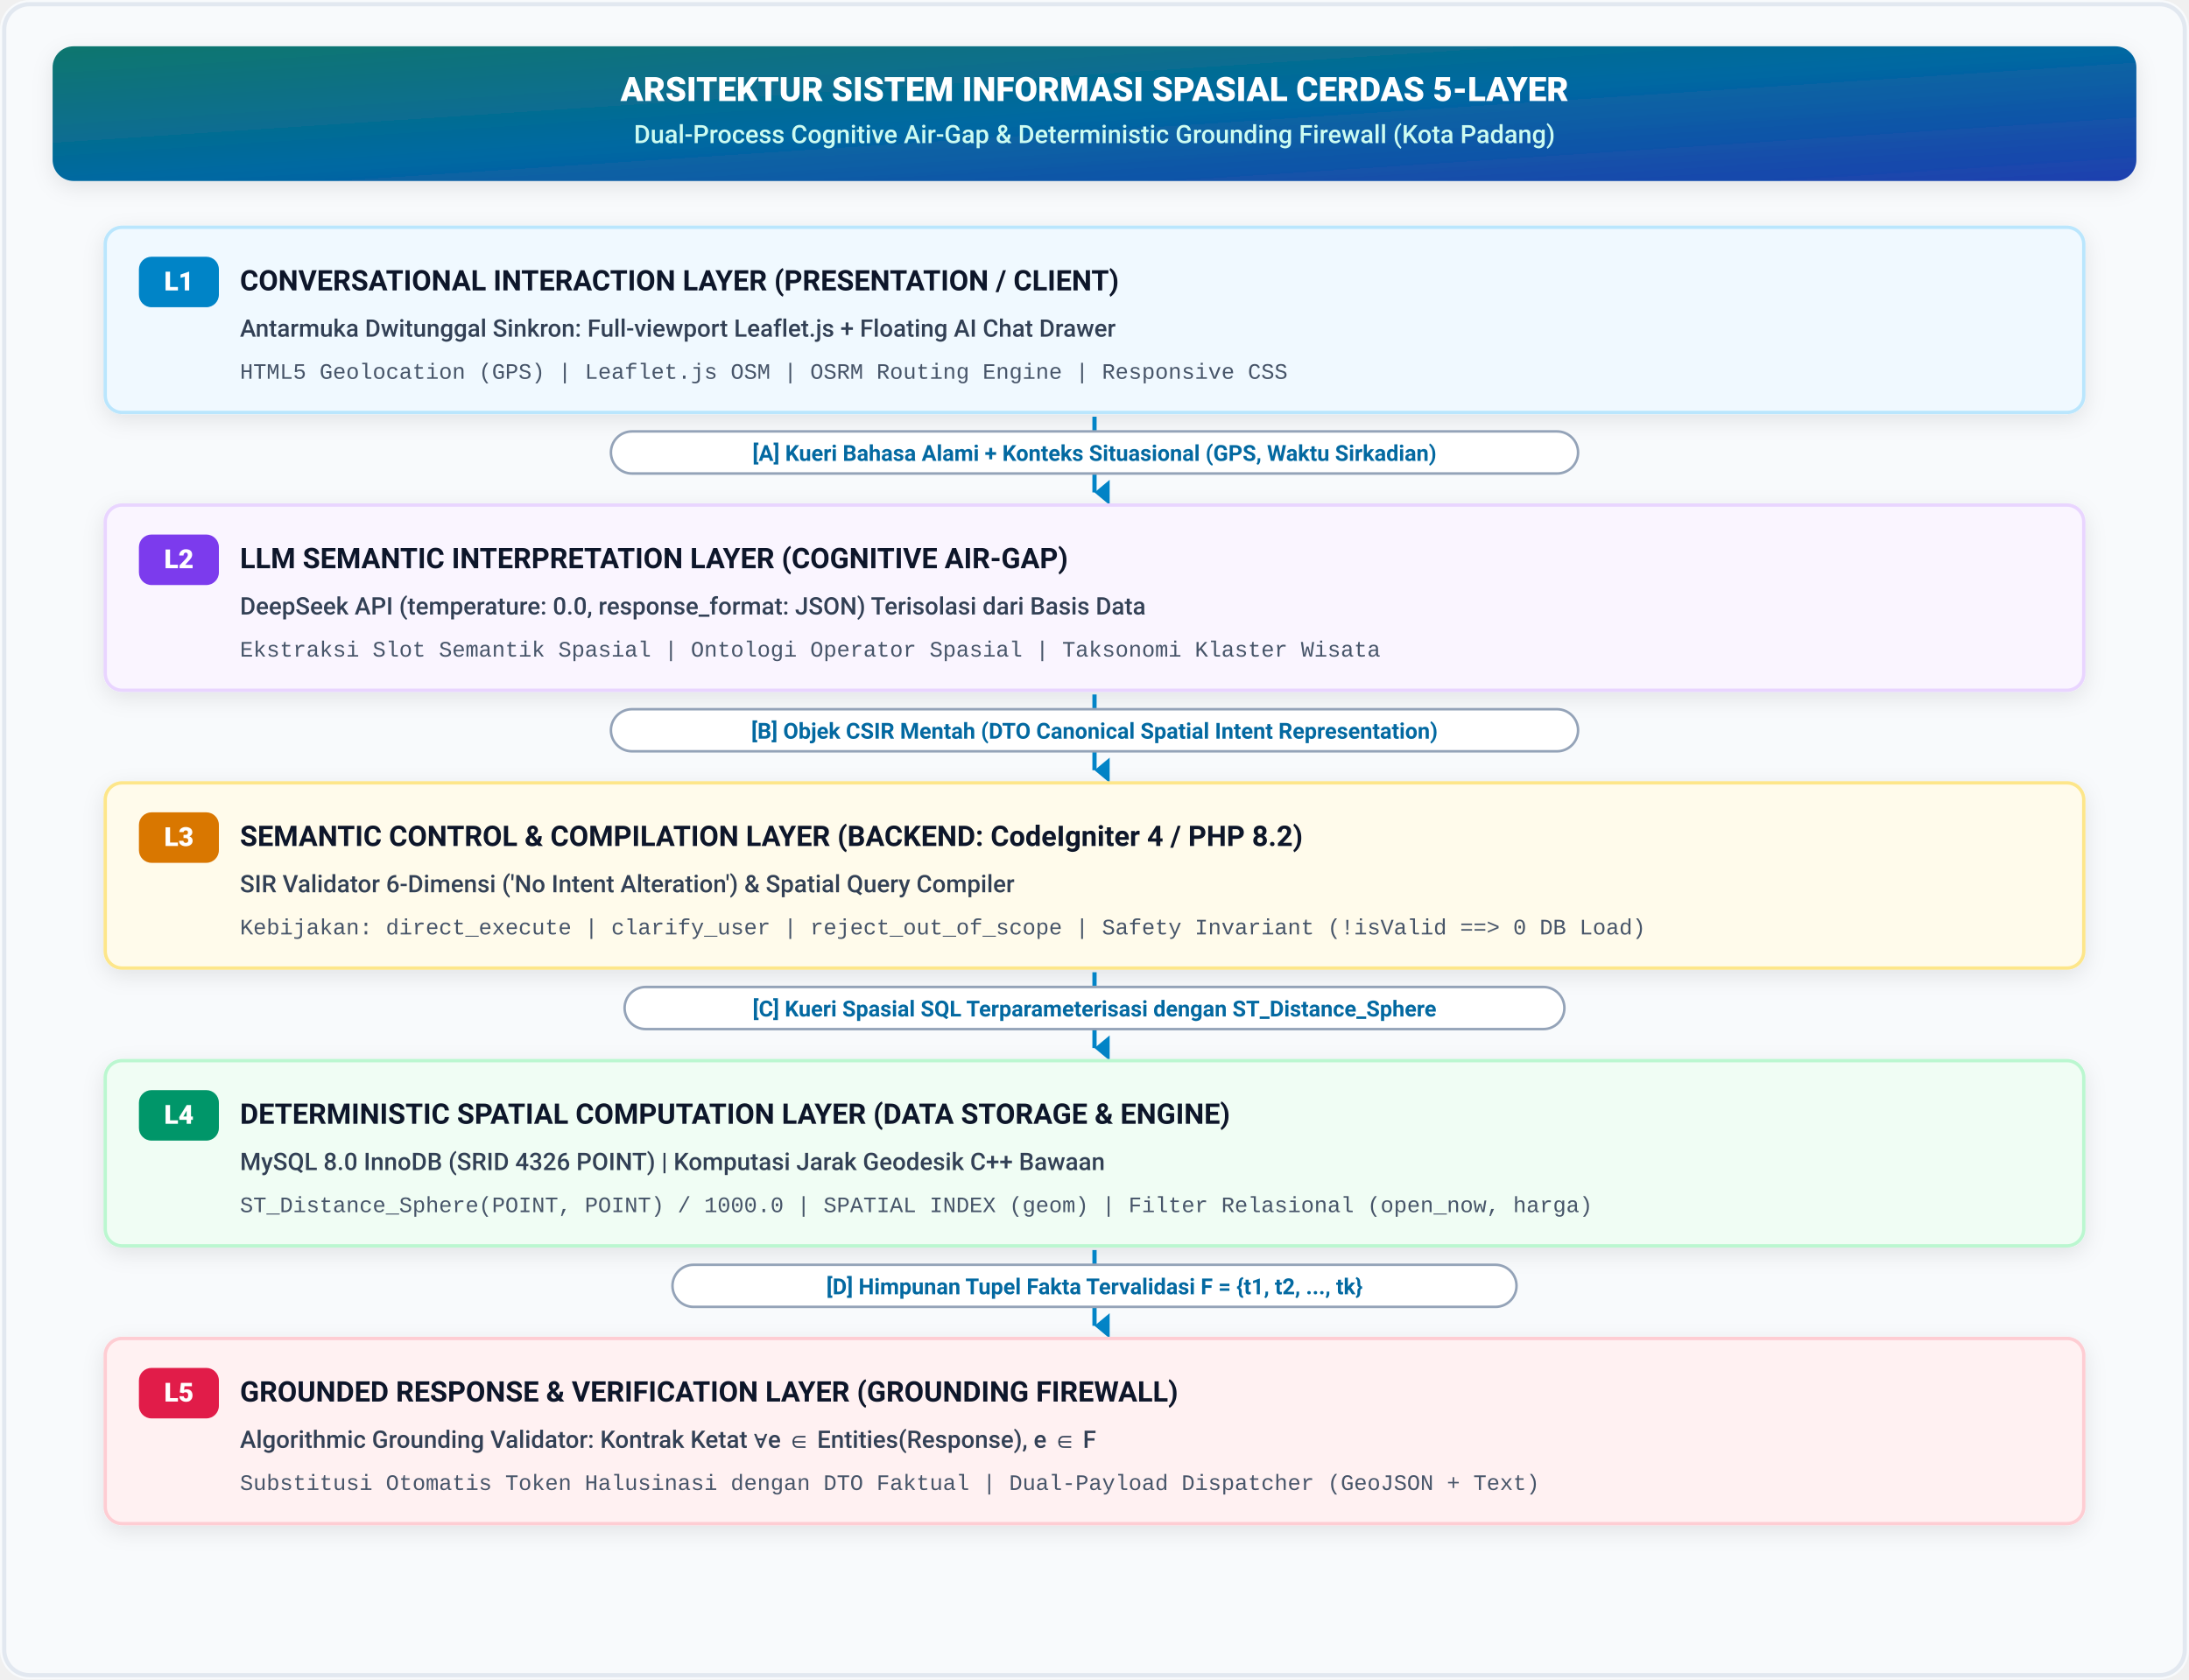
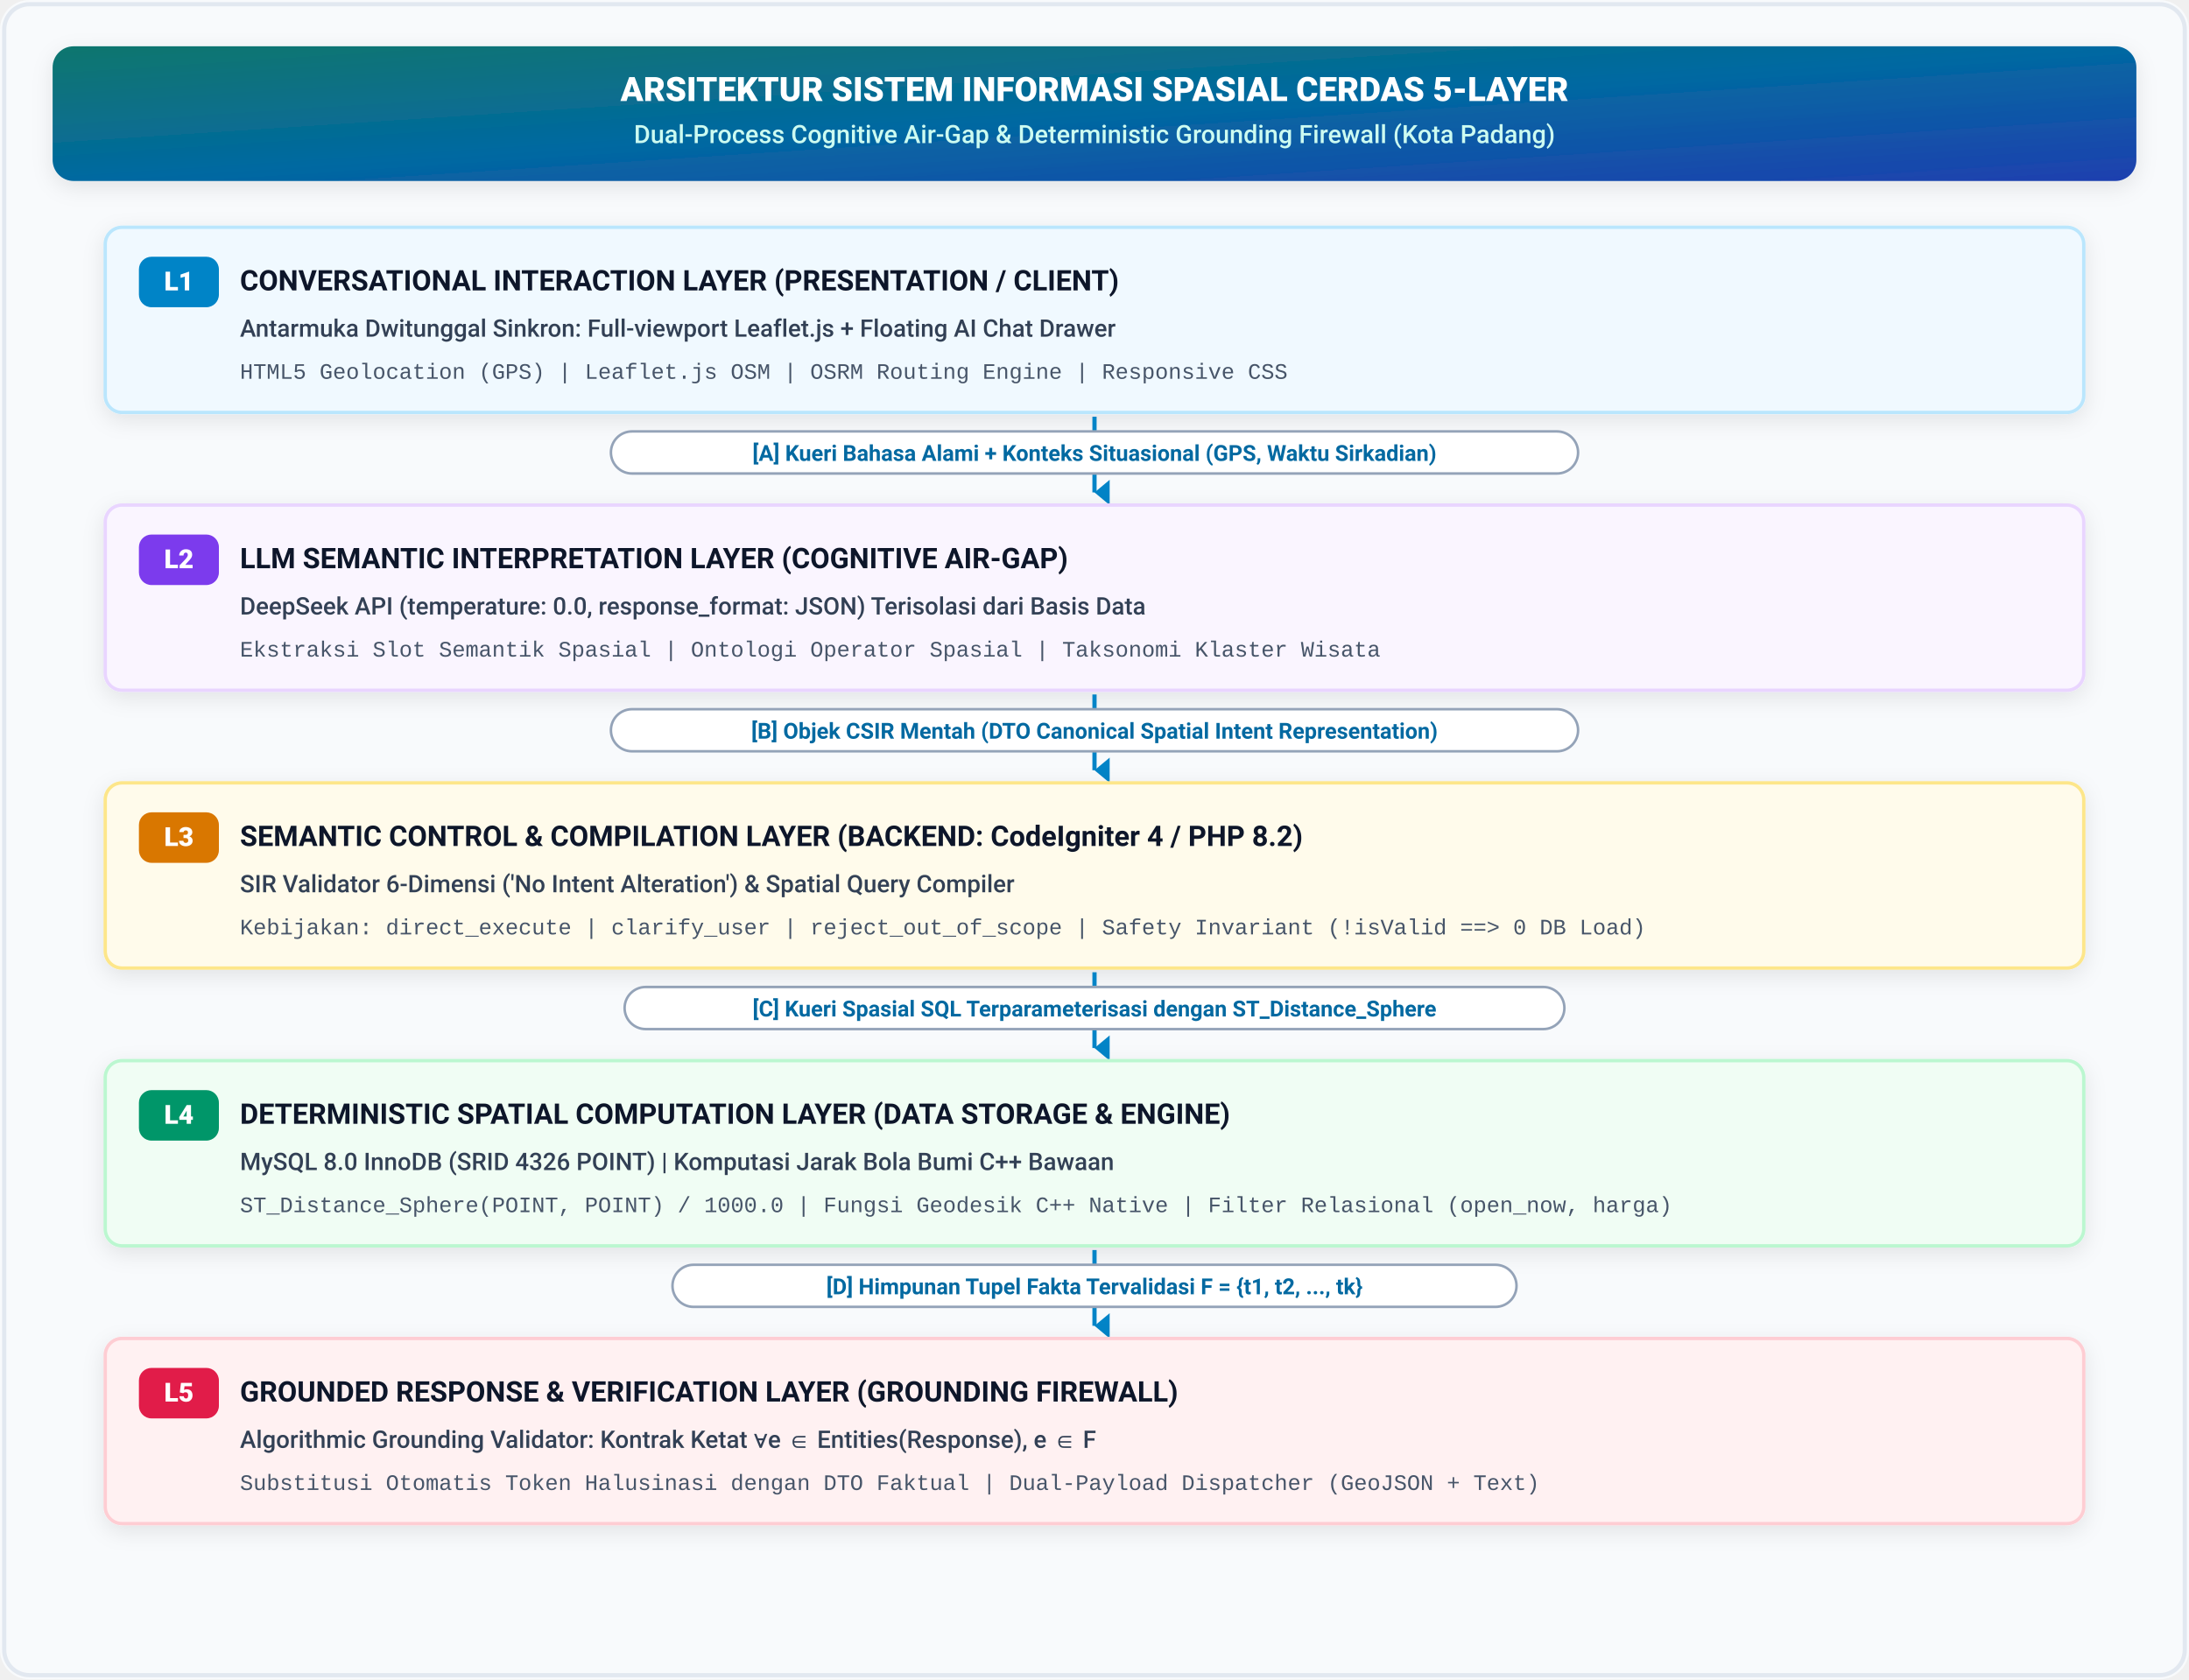
<svg xmlns="http://www.w3.org/2000/svg" viewBox="0 0 1040 798" width="1040" height="798">
  <defs>
    <linearGradient id="archHeader" x1="0%" y1="0%" x2="100%" y2="100%">
      <stop offset="0%" stop-color="#0f766e" />
      <stop offset="50%" stop-color="#0369a1" />
      <stop offset="100%" stop-color="#1e40af" />
    </linearGradient>
    <filter id="archShadow" x="-2%" y="-4%" width="104%" height="112%" filterUnits="userSpaceOnUse">
      <feDropShadow dx="0" dy="3" stdDeviation="5" flood-color="#0f172a" flood-opacity="0.09" />
    </filter>
    <marker id="archArrow" viewBox="0 0 10 10" refX="5" refY="8" markerWidth="6" markerHeight="6" orient="auto">
      <path d="M 0 2 L 5 8 L 10 2 z" fill="#0284c7" />
    </marker>
  </defs>
  <style>
    .font-base { font-family: -apple-system, BlinkMacSystemFont, "Segoe UI", Roboto, Helvetica, Arial, sans-serif; }
    .layer-title { font-weight: 700; font-size: 13.5px; fill: #0f172a; }
    .layer-sub { font-weight: 500; font-size: 11.5px; fill: #334155; }
    .layer-tech { font-family: "Courier New", monospace; font-size: 10.5px; fill: #475569; }
    .arrow-text { font-weight: 600; font-size: 10.5px; fill: #0369a1; }
  </style>
  <rect width="100%" height="100%" fill="#f8fafc" rx="14" />
  <rect x="2" y="2" width="1036" height="794" fill="none" stroke="#e2e8f0" stroke-width="2" rx="12" />
  <g filter="url(#archShadow)">
    <rect x="25" y="22" width="990" height="64" rx="10" fill="url(#archHeader)" />
    <text x="520.0" y="48" text-anchor="middle" class="font-base" font-weight="800" font-size="16px" fill="#ffffff">ARSITEKTUR SISTEM INFORMASI SPASIAL CERDAS 5-LAYER</text>
    <text x="520.0" y="68" text-anchor="middle" class="font-base" font-weight="500" font-size="12px" fill="#ccfbf1">Dual-Process Cognitive Air-Gap &amp; Deterministic Grounding Firewall (Kota Padang)</text>
  </g>
  <g filter="url(#archShadow)">
    <rect x="50" y="108" width="940" height="88" rx="8" fill="#f0f9ff" stroke="#bae6fd" stroke-width="1.6" />
    <rect x="66" y="122" width="38" height="24" rx="6" fill="#0284c7" />
    <text x="85" y="138" text-anchor="middle" class="font-base" font-weight="800" font-size="12.5px" fill="#ffffff">L1</text>
    <text x="114" y="138" class="font-base layer-title">CONVERSATIONAL INTERACTION LAYER (PRESENTATION / CLIENT)</text>
    <text x="114" y="160" class="font-base layer-sub">Antarmuka Dwitunggal Sinkron: Full-viewport Leaflet.js + Floating AI Chat Drawer</text>
    <text x="114" y="180" class="font-base layer-tech">HTML5 Geolocation (GPS) | Leaflet.js OSM | OSRM Routing Engine | Responsive CSS</text>
  </g>
  <line x1="520.0" y1="198" x2="520.0" y2="234" stroke="#0284c7" stroke-width="2" marker-end="url(#archArrow)" />
  <rect x="290.25" y="205.0" width="459.5" height="20" rx="10" fill="#ffffff" stroke="#94a3b8" stroke-width="1.2" />
  <text x="520.0" y="219.0" text-anchor="middle" class="font-base arrow-text">[A] Kueri Bahasa Alami + Konteks Situasional (GPS, Waktu Sirkadian)</text>
  <g filter="url(#archShadow)">
    <rect x="50" y="240" width="940" height="88" rx="8" fill="#faf5ff" stroke="#e9d5ff" stroke-width="1.6" />
    <rect x="66" y="254" width="38" height="24" rx="6" fill="#7c3aed" />
    <text x="85" y="270" text-anchor="middle" class="font-base" font-weight="800" font-size="12.5px" fill="#ffffff">L2</text>
    <text x="114" y="270" class="font-base layer-title">LLM SEMANTIC INTERPRETATION LAYER (COGNITIVE AIR-GAP)</text>
    <text x="114" y="292" class="font-base layer-sub">DeepSeek API (temperature: 0.0, response_format: JSON) Terisolasi dari Basis Data</text>
    <text x="114" y="312" class="font-base layer-tech">Ekstraksi Slot Semantik Spasial | Ontologi Operator Spasial | Taksonomi Klaster Wisata</text>
  </g>
  <line x1="520.0" y1="330" x2="520.0" y2="366" stroke="#0284c7" stroke-width="2" marker-end="url(#archArrow)" />
  <rect x="290.25" y="337.0" width="459.5" height="20" rx="10" fill="#ffffff" stroke="#94a3b8" stroke-width="1.2" />
  <text x="520.0" y="351.0" text-anchor="middle" class="font-base arrow-text">[B] Objek CSIR Mentah (DTO Canonical Spatial Intent Representation)</text>
  <g filter="url(#archShadow)">
    <rect x="50" y="372" width="940" height="88" rx="8" fill="#fffbeb" stroke="#fde68a" stroke-width="1.6" />
    <rect x="66" y="386" width="38" height="24" rx="6" fill="#d97706" />
    <text x="85" y="402" text-anchor="middle" class="font-base" font-weight="800" font-size="12.5px" fill="#ffffff">L3</text>
    <text x="114" y="402" class="font-base layer-title">SEMANTIC CONTROL &amp; COMPILATION LAYER (BACKEND: CodeIgniter 4 / PHP 8.2)</text>
    <text x="114" y="424" class="font-base layer-sub">SIR Validator 6-Dimensi ('No Intent Alteration') &amp; Spatial Query Compiler</text>
    <text x="114" y="444" class="font-base layer-tech">Kebijakan: direct_execute | clarify_user | reject_out_of_scope | Safety Invariant (!isValid ==&gt; 0 DB Load)</text>
  </g>
  <line x1="520.0" y1="462" x2="520.0" y2="498" stroke="#0284c7" stroke-width="2" marker-end="url(#archArrow)" />
  <rect x="296.75" y="469.0" width="446.5" height="20" rx="10" fill="#ffffff" stroke="#94a3b8" stroke-width="1.2" />
  <text x="520.0" y="483.0" text-anchor="middle" class="font-base arrow-text">[C] Kueri Spasial SQL Terparameterisasi dengan ST_Distance_Sphere</text>
  <g filter="url(#archShadow)">
    <rect x="50" y="504" width="940" height="88" rx="8" fill="#f0fdf4" stroke="#bbf7d0" stroke-width="1.6" />
    <rect x="66" y="518" width="38" height="24" rx="6" fill="#059669" />
    <text x="85" y="534" text-anchor="middle" class="font-base" font-weight="800" font-size="12.5px" fill="#ffffff">L4</text>
    <text x="114" y="534" class="font-base layer-title">DETERMINISTIC SPATIAL COMPUTATION LAYER (DATA STORAGE &amp; ENGINE)</text>
-     <text x="114" y="556" class="font-base layer-sub">MySQL 8.0 InnoDB (SRID 4326 POINT) | Komputasi Jarak Geodesik C++ Bawaan</text>
-     <text x="114" y="576" class="font-base layer-tech">ST_Distance_Sphere(POINT, POINT) / 1000.0 | SPATIAL INDEX (geom) | Filter Relasional (open_now, harga)</text>
+     <text x="114" y="556" class="font-base layer-sub">MySQL 8.0 InnoDB (SRID 4326 POINT) | Komputasi Jarak Bola Bumi C++ Bawaan</text>
+     <text x="114" y="576" class="font-base layer-tech">ST_Distance_Sphere(POINT, POINT) / 1000.0 | Fungsi Geodesik C++ Native | Filter Relasional (open_now, harga)</text>
  </g>
  <line x1="520.0" y1="594" x2="520.0" y2="630" stroke="#0284c7" stroke-width="2" marker-end="url(#archArrow)" />
  <rect x="319.5" y="601.0" width="401.0" height="20" rx="10" fill="#ffffff" stroke="#94a3b8" stroke-width="1.2" />
  <text x="520.0" y="615.0" text-anchor="middle" class="font-base arrow-text">[D] Himpunan Tupel Fakta Tervalidasi F = {t1, t2, ..., tk}</text>
  <g filter="url(#archShadow)">
    <rect x="50" y="636" width="940" height="88" rx="8" fill="#fff1f2" stroke="#fecdd3" stroke-width="1.6" />
    <rect x="66" y="650" width="38" height="24" rx="6" fill="#e11d48" />
    <text x="85" y="666" text-anchor="middle" class="font-base" font-weight="800" font-size="12.5px" fill="#ffffff">L5</text>
    <text x="114" y="666" class="font-base layer-title">GROUNDED RESPONSE &amp; VERIFICATION LAYER (GROUNDING FIREWALL)</text>
    <text x="114" y="688" class="font-base layer-sub">Algorithmic Grounding Validator: Kontrak Ketat ∀e ∈ Entities(Response), e ∈ F</text>
    <text x="114" y="708" class="font-base layer-tech">Substitusi Otomatis Token Halusinasi dengan DTO Faktual | Dual-Payload Dispatcher (GeoJSON + Text)</text>
  </g>
</svg>
